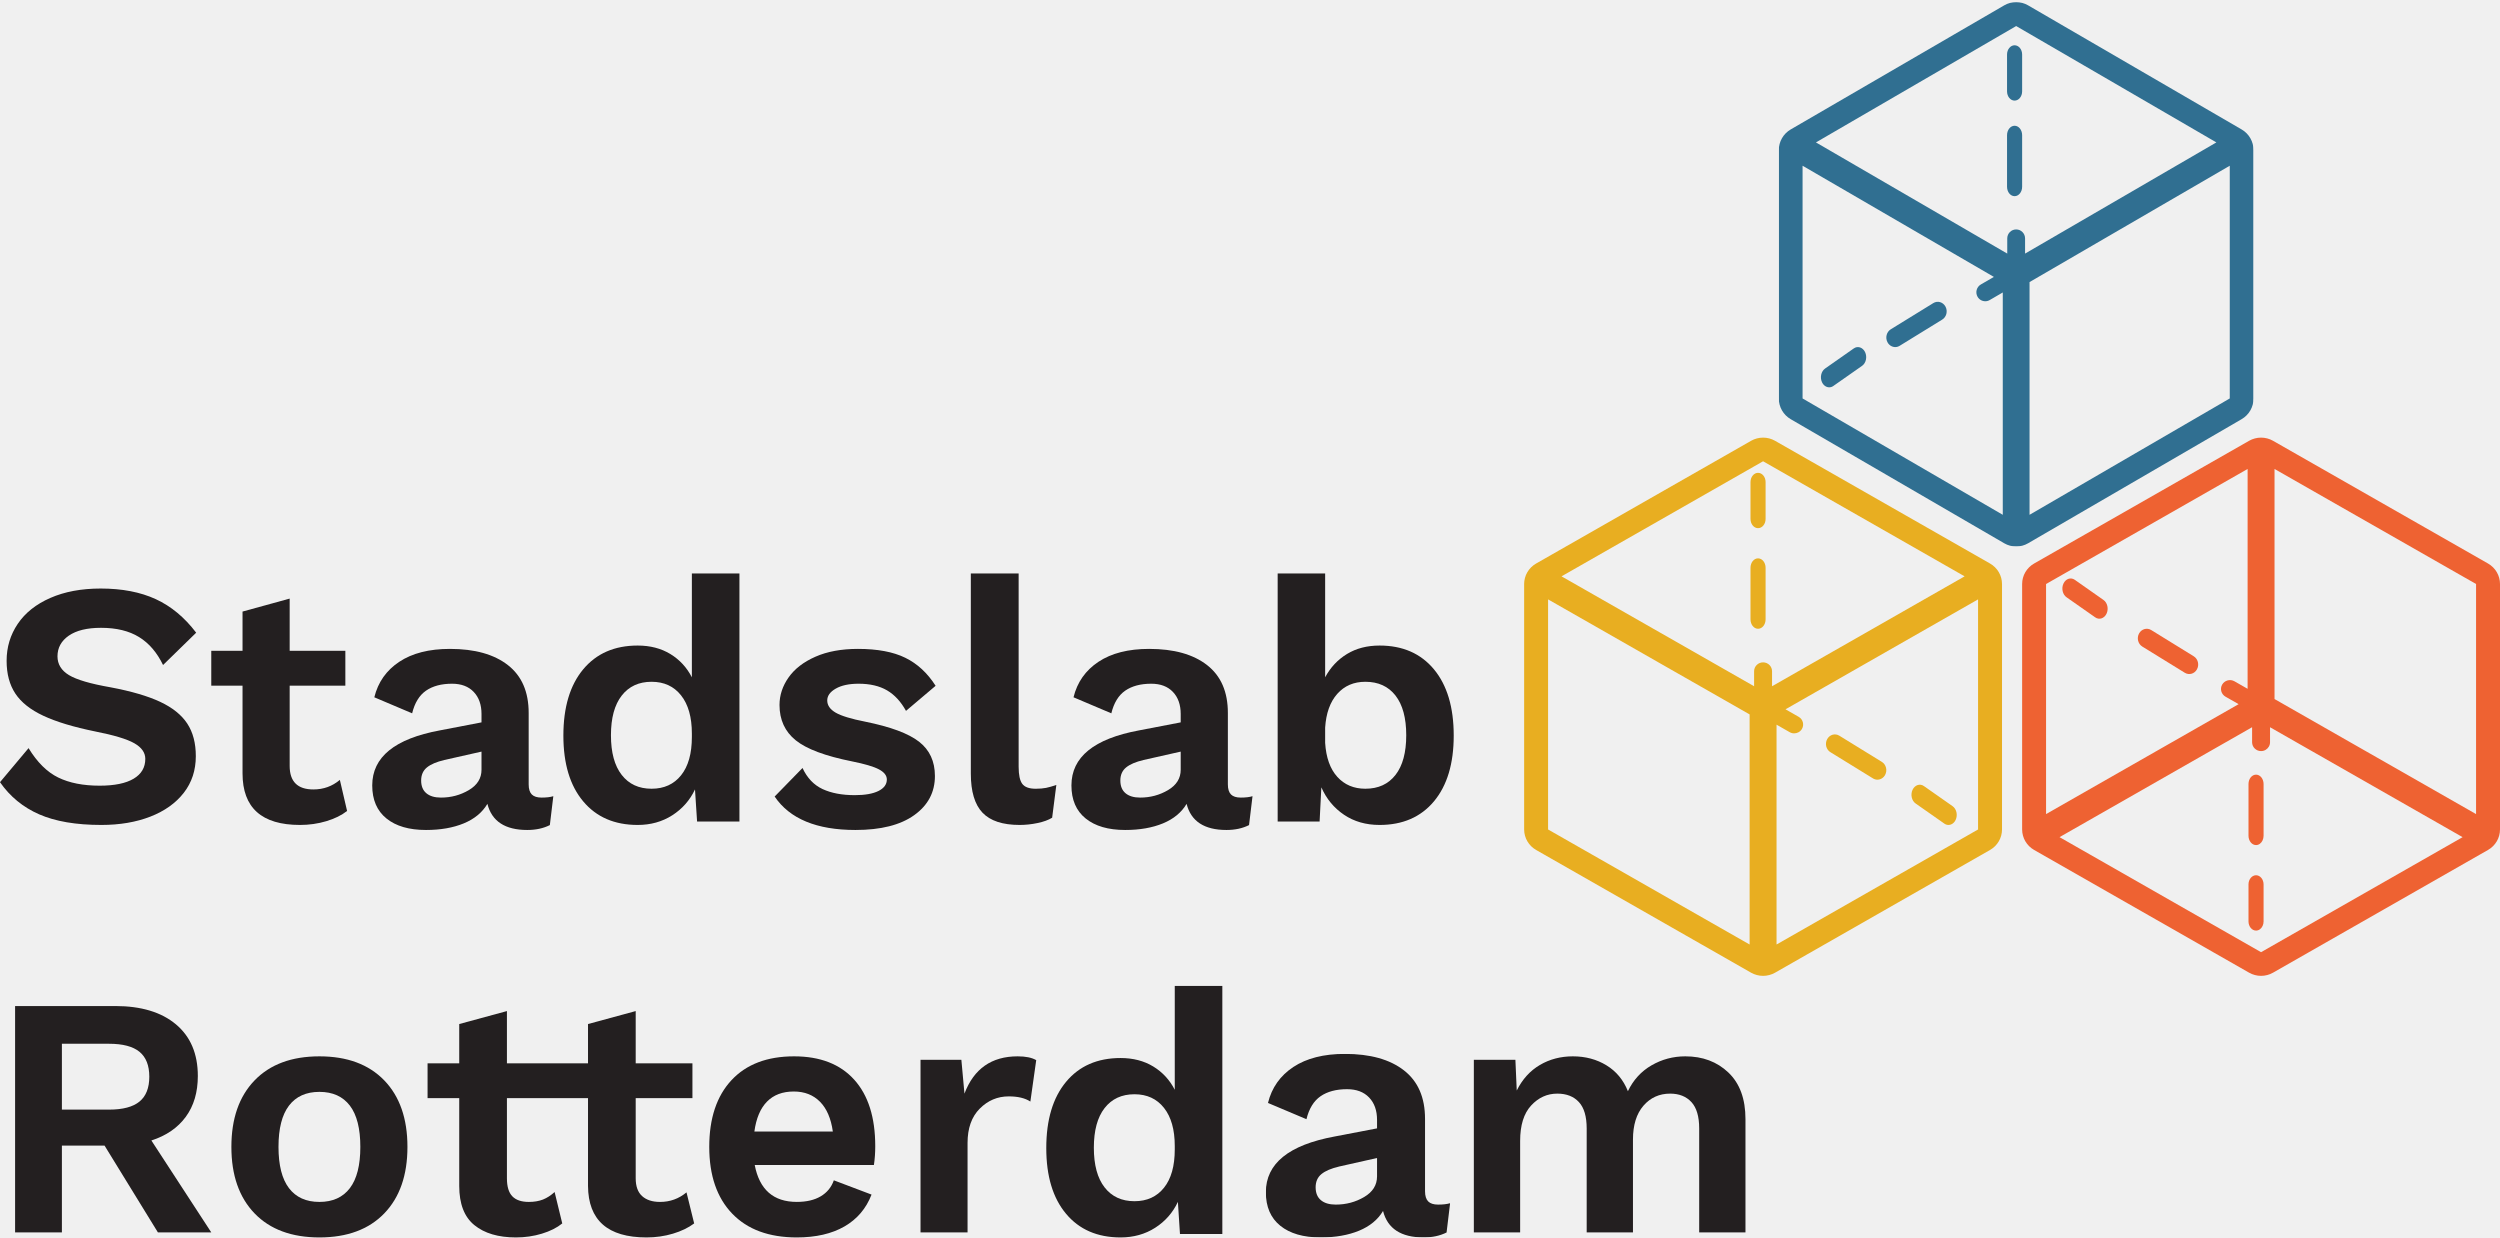
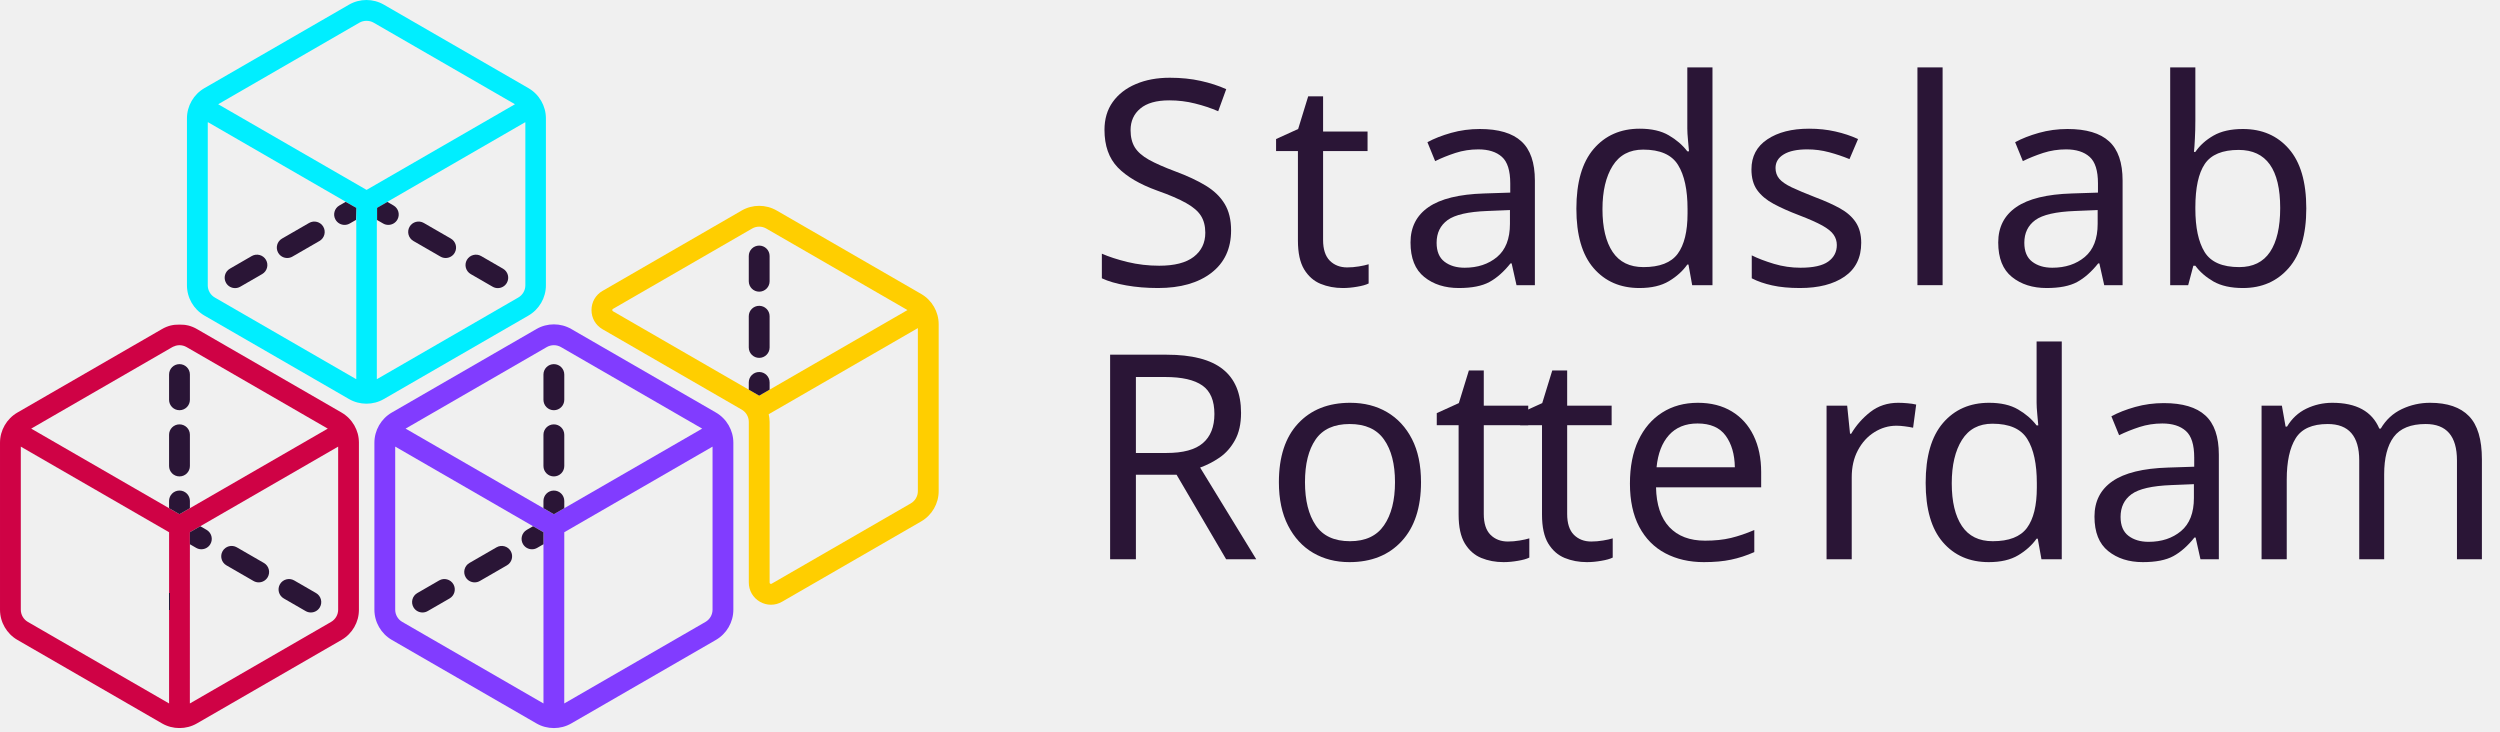
- <svg xmlns="http://www.w3.org/2000/svg" xmlns:xlink="http://www.w3.org/1999/xlink" width="497px" height="246px" viewBox="0 0 497 246" version="1.1">
+ <svg xmlns="http://www.w3.org/2000/svg" xmlns:xlink="http://www.w3.org/1999/xlink" width="506px" height="148px" viewBox="0 0 506 148" version="1.1">
  <defs>
-     <polygon id="path-1" points="0.652 0.515 37.281 0.515 37.281 37 0.652 37" />
-     <polygon id="path-3" points="0.624 0.42 95.001 0.42 95.001 108.646 0.624 108.646" />
+     <polygon id="path-1" points="0.001 0.293 72.653 0.293 72.653 82 0.001 82" />
  </defs>
  <g id="Second_Draft" stroke="none" stroke-width="1" fill="none" fill-rule="evenodd">
-     <g id="Home" transform="translate(-460, -799)">
-       <g id="Group-65" transform="translate(460, 799)">
-         <path d="M30.963,119.108 C34.012,120.516 36.689,122.738 39,125.78 L32.415,132.206 C31.215,129.718 29.624,127.864 27.641,126.646 C25.651,125.421 23.136,124.81 20.087,124.81 C17.317,124.81 15.18,125.331 13.679,126.367 C12.179,127.406 11.428,128.778 11.428,130.479 C11.428,132.045 12.191,133.291 13.715,134.213 C15.24,135.135 17.986,135.938 21.956,136.632 C26.116,137.414 29.414,138.384 31.863,139.534 C34.309,140.687 36.101,142.128 37.232,143.855 C38.364,145.583 38.928,147.736 38.928,150.318 C38.928,153.127 38.133,155.558 36.539,157.607 C34.945,159.658 32.731,161.236 29.891,162.344 C27.049,163.449 23.802,164 20.156,164 C15.123,164 11.002,163.299 7.791,161.892 C4.583,160.487 1.984,158.355 0,155.498 L5.678,148.728 C7.389,151.537 9.352,153.483 11.566,154.567 C13.784,155.651 16.53,156.193 19.811,156.193 C22.767,156.193 25.018,155.729 26.563,154.81 C28.112,153.887 28.886,152.576 28.886,150.869 C28.886,149.623 28.157,148.59 26.701,147.757 C25.249,146.928 22.65,146.146 18.91,145.41 C14.616,144.532 11.185,143.499 8.625,142.298 C6.059,141.1 4.202,139.627 3.046,137.875 C1.891,136.126 1.315,133.958 1.315,131.38 C1.315,128.658 2.053,126.205 3.532,124.016 C5.012,121.827 7.167,120.111 10.009,118.869 C12.848,117.623 16.185,117 20.021,117 C24.267,117 27.914,117.704 30.963,119.108" id="Fill-1" fill="#231F20" />
-         <path d="M69,161.218 C67.904,162.08 66.527,162.756 64.866,163.253 C63.198,163.753 61.457,164 59.636,164 C52.025,164 48.216,160.586 48.216,153.751 L48.216,136.307 L42,136.307 L42,129.384 L48.216,129.384 L48.216,121.579 L57.586,119 L57.586,129.384 L68.656,129.384 L68.656,136.307 L57.586,136.307 L57.586,152.257 C57.586,155.383 59.156,156.942 62.298,156.942 C64.306,156.942 66.059,156.31 67.564,155.042 L69,161.218 Z" id="Fill-3" fill="#231F20" />
-         <path d="M93.206,157.072 C94.885,156.079 95.724,154.733 95.724,153.02 L95.724,149.421 L88.344,151.085 C86.782,151.454 85.623,151.949 84.864,152.573 C84.105,153.197 83.725,154.061 83.725,155.168 C83.725,156.274 84.069,157.12 84.759,157.696 C85.446,158.272 86.414,158.56 87.657,158.56 C89.677,158.56 91.526,158.065 93.206,157.072 M110,158.284 L109.31,164.028 C108.022,164.676 106.528,165 104.828,165 C100.412,165 97.768,163.266 96.896,159.808 C95.883,161.515 94.32,162.807 92.208,163.683 C90.092,164.559 87.586,165 84.687,165 C81.332,165 78.712,164.238 76.829,162.714 C74.944,161.191 74,159.001 74,156.136 C74,150.509 78.482,146.862 87.448,145.2 L95.724,143.608 L95.724,141.946 C95.724,140.101 95.207,138.634 94.171,137.549 C93.14,136.466 91.7,135.923 89.862,135.923 C87.747,135.923 86.023,136.385 84.687,137.306 C83.355,138.232 82.438,139.732 81.933,141.808 L74.415,138.622 C75.15,135.623 76.806,133.268 79.381,131.562 C81.954,129.855 85.309,129 89.447,129 C94.368,129 98.207,130.071 100.965,132.218 C103.726,134.366 105.1,137.537 105.1,141.739 L105.1,155.93 C105.1,156.856 105.309,157.522 105.721,157.939 C106.137,158.353 106.779,158.56 107.655,158.56 C108.62,158.56 109.402,158.47 110,158.284" id="Fill-5" fill="#231F20" />
-         <path d="M135.401,154.125 C136.831,152.339 137.543,149.805 137.543,146.509 L137.543,145.826 C137.543,142.578 136.831,140.055 135.401,138.245 C133.974,136.441 132.018,135.538 129.533,135.538 C127.003,135.538 125.023,136.453 123.599,138.281 C122.169,140.111 121.457,142.738 121.457,146.167 C121.457,149.6 122.169,152.227 123.599,154.057 C125.023,155.888 127.003,156.8 129.533,156.8 C132.018,156.8 133.974,155.908 135.401,154.125 L135.401,154.125 Z M147,114 L147,163.317 L138.578,163.317 L138.165,156.937 C137.151,159.088 135.643,160.803 133.642,162.083 C131.639,163.361 129.35,164 126.772,164 C122.169,164 118.556,162.437 115.933,159.302 C113.31,156.17 112,151.816 112,146.239 C112,140.614 113.31,136.225 115.933,133.069 C118.556,129.916 122.169,128.335 126.772,128.335 C129.258,128.335 131.42,128.897 133.263,130.017 C135.102,131.137 136.529,132.679 137.543,134.647 L137.543,114 L147,114 Z" id="Fill-7" fill="#231F20" />
-         <path d="M154,158.353 L159.54,152.675 C160.461,154.664 161.794,156.058 163.522,156.865 C165.254,157.672 167.391,158.077 169.932,158.077 C171.961,158.077 173.534,157.798 174.641,157.246 C175.748,156.691 176.304,155.93 176.304,154.961 C176.304,154.178 175.784,153.509 174.743,152.954 C173.705,152.402 171.916,151.871 169.377,151.361 C164.065,150.299 160.335,148.905 158.189,147.171 C156.044,145.44 154.966,143.101 154.966,140.146 C154.966,138.208 155.567,136.385 156.77,134.675 C157.97,132.968 159.747,131.595 162.103,130.557 C164.456,129.519 167.274,129 170.554,129 C174.434,129 177.57,129.588 179.974,130.767 C182.375,131.943 184.382,133.799 186,136.337 L180.112,141.322 C179.095,139.477 177.837,138.115 176.337,137.24 C174.836,136.364 172.952,135.923 170.692,135.923 C168.798,135.923 167.286,136.247 166.157,136.892 C165.023,137.54 164.456,138.322 164.456,139.246 C164.456,140.215 165.014,141.025 166.121,141.67 C167.229,142.315 169.191,142.918 172.009,143.47 C177.042,144.486 180.607,145.812 182.708,147.45 C184.812,149.088 185.862,151.361 185.862,154.271 C185.862,157.501 184.487,160.096 181.739,162.057 C178.993,164.022 175.1,165 170.068,165 C162.355,165 157.001,162.786 154,158.353" id="Fill-9" fill="#231F20" />
-         <path d="M202.506,152.411 C202.506,154.057 202.749,155.198 203.236,155.84 C203.72,156.482 204.61,156.803 205.909,156.803 C206.693,156.803 207.376,156.743 207.953,156.63 C208.533,156.515 209.212,156.318 210,156.048 L209.167,162.562 C208.428,163.019 207.454,163.373 206.254,163.623 C205.052,163.875 203.87,164 202.713,164 C199.337,164 196.875,163.192 195.324,161.566 C193.776,159.944 193,157.35 193,153.784 L193,114 L202.506,114 L202.506,152.411 Z" id="Fill-11" fill="#231F20" />
-         <path d="M232.206,157.072 C233.885,156.079 234.724,154.733 234.724,153.02 L234.724,149.421 L227.344,151.085 C225.782,151.454 224.623,151.949 223.864,152.573 C223.105,153.197 222.725,154.061 222.725,155.168 C222.725,156.274 223.069,157.12 223.759,157.696 C224.446,158.272 225.414,158.56 226.657,158.56 C228.677,158.56 230.526,158.065 232.206,157.072 M249,158.284 L248.31,164.028 C247.022,164.676 245.528,165 243.828,165 C239.412,165 236.768,163.266 235.896,159.808 C234.883,161.515 233.32,162.807 231.208,163.683 C229.092,164.559 226.586,165 223.687,165 C220.332,165 217.712,164.238 215.829,162.714 C213.944,161.191 213,159.001 213,156.136 C213,150.509 217.482,146.862 226.448,145.2 L234.724,143.608 L234.724,141.946 C234.724,140.101 234.207,138.634 233.171,137.549 C232.14,136.466 230.7,135.923 228.862,135.923 C226.747,135.923 225.023,136.385 223.687,137.306 C222.355,138.232 221.438,139.732 220.933,141.808 L213.415,138.622 C214.15,135.623 215.806,133.268 218.381,131.562 C220.954,129.855 224.309,129 228.447,129 C233.368,129 237.207,130.071 239.965,132.218 C242.726,134.366 244.1,137.537 244.1,141.739 L244.1,155.93 C244.1,156.856 244.309,157.522 244.721,157.939 C245.137,158.353 245.779,158.56 246.655,158.56 C247.62,158.56 248.402,158.47 249,158.284" id="Fill-13" fill="#231F20" />
-         <path d="M277.427,154.054 C278.851,152.227 279.561,149.597 279.561,146.167 C279.561,142.735 278.851,140.111 277.427,138.278 C276,136.45 274.006,135.538 271.43,135.538 C269.134,135.538 267.275,136.337 265.851,137.936 C264.427,139.538 263.624,141.778 263.439,144.658 L263.439,147.677 C263.624,150.604 264.427,152.857 265.851,154.431 C267.275,156.009 269.134,156.8 271.43,156.8 C274.006,156.8 276,155.885 277.427,154.054 M285.075,133.069 C287.69,136.222 289,140.614 289,146.236 C289,151.814 287.69,156.17 285.075,159.302 C282.457,162.434 278.851,164 274.257,164 C271.546,164 269.191,163.325 267.194,161.976 C265.194,160.63 263.69,158.812 262.684,156.523 L262.337,163.314 L254,163.314 L254,114 L263.439,114 L263.439,134.647 C264.496,132.679 265.94,131.134 267.782,130.014 C269.618,128.894 271.776,128.335 274.257,128.335 C278.851,128.335 282.457,129.913 285.075,133.069" id="Fill-15" fill="#231F20" />
-         <path d="M12.305,220.592 L21.677,220.592 C24.413,220.592 26.435,220.057 27.733,218.988 C29.035,217.921 29.681,216.273 29.681,214.046 C29.681,211.819 29.035,210.173 27.733,209.101 C26.435,208.035 24.413,207.5 21.677,207.5 L12.305,207.5 L12.305,220.592 Z M20.788,227.749 L12.305,227.749 L12.305,245 L3,245 L3,200 L22.908,200 C28.062,200 32.088,201.217 34.984,203.648 C37.88,206.079 39.329,209.5 39.329,213.907 C39.329,217.136 38.532,219.841 36.937,222.021 C35.339,224.204 33.057,225.773 30.093,226.727 L42,245 L31.391,245 L20.788,227.749 Z" id="Fill-17" fill="#231F20" />
-         <path d="M57.45,219.796 C56.058,221.62 55.365,224.359 55.365,228 C55.365,231.647 56.058,234.383 57.45,236.207 C58.843,238.03 60.857,238.942 63.501,238.942 C66.143,238.942 68.16,238.03 69.553,236.207 C70.942,234.383 71.635,231.647 71.635,228 C71.635,224.359 70.942,221.62 69.553,219.796 C68.16,217.976 66.143,217.064 63.501,217.064 C60.857,217.064 58.843,217.976 57.45,219.796 M76.388,214.778 C79.466,217.964 81,222.37 81,228 C81,233.633 79.466,238.039 76.388,241.228 C73.308,244.41 69.013,246 63.501,246 C57.987,246 53.689,244.41 50.615,241.228 C47.537,238.039 46,233.633 46,228 C46,222.37 47.537,217.964 50.615,214.778 C53.689,211.596 57.987,210 63.501,210 C69.013,210 73.308,211.596 76.388,214.778" id="Fill-19" fill="#231F20" />
-         <path d="M138,243.218 C136.846,244.08 135.44,244.756 133.779,245.253 C132.118,245.753 130.365,246 128.521,246 C120.82,246 116.944,242.586 116.896,235.751 L116.896,218.307 L100.777,218.307 L100.777,234.257 C100.777,235.89 101.131,237.075 101.847,237.822 C102.564,238.569 103.658,238.942 105.136,238.942 C106.197,238.942 107.129,238.783 107.939,238.469 C108.742,238.151 109.515,237.651 110.256,236.975 L111.776,243.218 C110.715,244.08 109.366,244.756 107.729,245.253 C106.089,245.753 104.374,246 102.576,246 C99.068,246 96.313,245.188 94.308,243.556 C92.299,241.93 91.295,239.327 91.295,235.751 L91.295,218.307 L85,218.307 L85,211.384 L91.295,211.384 L91.295,203.579 L100.777,201 L100.777,211.384 L116.896,211.384 L116.896,203.579 L126.378,201 L126.378,211.384 L137.655,211.384 L137.655,218.307 L126.378,218.307 L126.378,234.257 C126.378,235.843 126.803,237.022 127.658,237.789 C128.509,238.56 129.696,238.942 131.219,238.942 C133.201,238.942 134.954,238.31 136.477,237.042 L138,243.218 Z" id="Fill-21" fill="#231F20" />
-         <path d="M152.481,219.001 C151.165,220.339 150.327,222.322 149.97,224.953 L165.567,224.953 C165.21,222.37 164.363,220.396 163.023,219.034 C161.683,217.676 159.943,216.992 157.803,216.992 C155.57,216.992 153.795,217.664 152.481,219.001 M173.733,231.599 L150.037,231.599 C150.973,236.495 153.76,238.939 158.403,238.939 C160.323,238.939 161.907,238.57 163.157,237.829 C164.404,237.094 165.277,236.033 165.767,234.647 L173.263,237.484 C172.193,240.256 170.398,242.368 167.878,243.819 C165.352,245.274 162.197,246 158.403,246 C152.87,246 148.587,244.422 145.55,241.258 C142.517,238.096 141,233.678 141,228 C141,222.322 142.473,217.907 145.417,214.742 C148.363,211.581 152.513,210 157.867,210 C163.046,210 167.028,211.548 169.818,214.64 C172.605,217.73 174,222.139 174,227.862 C174,229.155 173.913,230.403 173.733,231.599" id="Fill-23" fill="#231F20" />
-         <path d="M206,210.755 L204.838,218.991 C203.791,218.304 202.36,217.962 200.538,217.962 C198.309,217.962 196.387,218.774 194.772,220.397 C193.155,222.02 192.35,224.298 192.35,227.226 L192.35,245 L183,245 L183,210.687 L191.12,210.687 L191.735,217.412 C193.601,212.471 197.126,210 202.313,210 C203.906,210 205.134,210.253 206,210.755" id="Fill-25" fill="#231F20" />
-         <path d="M231.401,236.125 C232.831,234.339 233.543,231.805 233.543,228.509 L233.543,227.826 C233.543,224.578 232.831,222.055 231.401,220.245 C229.974,218.441 228.018,217.538 225.533,217.538 C223.003,217.538 221.023,218.453 219.599,220.281 C218.169,222.111 217.457,224.738 217.457,228.167 C217.457,231.6 218.169,234.227 219.599,236.057 C221.023,237.888 223.003,238.8 225.533,238.8 C228.018,238.8 229.974,237.908 231.401,236.125 L231.401,236.125 Z M243,196 L243,245.317 L234.578,245.317 L234.165,238.937 C233.151,241.088 231.643,242.803 229.642,244.083 C227.639,245.361 225.35,246 222.772,246 C218.169,246 214.556,244.437 211.933,241.302 C209.31,238.17 208,233.816 208,228.239 C208,222.614 209.31,218.225 211.933,215.069 C214.556,211.916 218.169,210.335 222.772,210.335 C225.258,210.335 227.42,210.897 229.263,212.017 C231.102,213.137 232.529,214.679 233.543,216.647 L233.543,196 L243,196 Z" id="Fill-27" fill="#231F20" />
-         <g id="Group-31" transform="translate(251, 209)">
-           <mask id="mask-2" fill="white">
-             <use xlink:href="#path-1" />
-           </mask>
-           <g id="Clip-30" />
-           <path d="M20.194,28.966 C21.902,27.96 22.756,26.595 22.756,24.859 L22.756,21.211 L15.247,22.899 C13.658,23.273 12.478,23.774 11.706,24.406 C10.934,25.039 10.548,25.914 10.548,27.036 C10.548,28.158 10.897,29.015 11.599,29.599 C12.299,30.182 13.284,30.474 14.548,30.474 C16.603,30.474 18.485,29.973 20.194,28.966 M37.281,30.195 L36.579,36.016 C35.269,36.673 33.749,37.001 32.019,37.001 C27.526,37.001 24.836,35.244 23.948,31.739 C22.917,33.469 21.327,34.779 19.178,35.667 C17.026,36.554 14.475,37.001 11.526,37.001 C8.113,37.001 5.446,36.229 3.531,34.685 C1.613,33.14 0.652,30.921 0.652,28.018 C0.652,22.315 5.212,18.618 14.335,16.934 L22.756,15.32 L22.756,13.636 C22.756,11.766 22.23,10.28 21.175,9.179 C20.127,8.082 18.661,7.531 16.792,7.531 C14.639,7.531 12.885,8 11.526,8.933 C10.171,9.872 9.237,11.392 8.724,13.496 L1.075,10.267 C1.823,7.227 3.507,4.841 6.127,3.111 C8.745,1.382 12.159,0.515 16.369,0.515 C21.376,0.515 25.282,1.6 28.088,3.777 C30.897,5.954 32.296,9.167 32.296,13.426 L32.296,27.808 C32.296,28.748 32.509,29.422 32.928,29.845 C33.351,30.265 34.004,30.474 34.895,30.474 C35.877,30.474 36.673,30.383 37.281,30.195" id="Fill-29" fill="#231F20" mask="url(#mask-2)" />
+     <g id="Home" transform="translate(-464, -872)">
+       <g id="Group-42" transform="translate(464, 871)">
+         <g id="Group-18" transform="translate(0, 0.361)">
+           <path d="M144.219,91.038 L144.219,124.041 L144.219,124.043 C144.219,125.06 143.674,126.002 142.793,126.511 L114.205,143.019 L114.205,143.017 L114.211,108.362 L144.219,91.036 L144.219,91.038 Z M112.102,104.715 L82.093,87.39 L85.864,85.213 L110.678,70.883 C111.121,70.632 111.613,70.506 112.104,70.506 C112.595,70.506 113.086,70.632 113.53,70.883 L142.115,87.391 L142.115,87.391 L142.117,87.392 L112.102,104.715 Z M109.994,143.015 L81.415,126.511 C80.534,126.002 79.989,125.06 79.989,124.043 L79.989,92.864 L79.989,91.03 L109.998,108.362 L109.998,110.793 L109.999,110.793 L109.998,114.226 L109.999,143.014 L109.994,143.011 L109.994,143.015 Z M144.902,84.134 L115.633,67.234 C113.458,65.976 110.75,65.976 108.575,67.234 L79.306,84.134 C77.132,85.392 75.778,87.734 75.778,90.25 L75.778,124.043 C75.778,126.559 77.132,128.901 79.306,130.159 L108.575,147.059 C109.66,147.687 110.882,147.999 112.104,147.999 C113.326,147.999 114.548,147.687 115.633,147.059 L144.902,130.159 C147.076,128.901 148.43,126.559 148.43,124.043 L148.43,90.25 C148.43,87.734 147.076,85.392 144.902,84.134 L144.902,84.134 Z" id="Fill-1" fill="#813CFF" />
+           <path d="M76.269,77.366 L76.269,45.139 L76.322,45.17 L76.322,42.709 L78.403,41.508 L78.38,41.495 L106.281,25.386 L106.281,25.412 L106.331,25.383 L106.331,58.387 C106.331,59.405 105.786,60.345 104.905,60.855 L76.317,77.364 L76.317,77.339 L76.269,77.366 Z M74.167,39.059 L44.157,21.737 L72.74,5.23 C73.184,4.979 73.675,4.853 74.166,4.853 C74.174,4.853 74.181,4.856 74.189,4.856 C74.689,4.852 75.19,4.976 75.638,5.235 L104.228,21.738 L74.214,39.061 L74.188,39.047 L74.167,39.059 Z M72.058,77.363 L43.477,60.858 C42.596,60.349 42.051,59.409 42.051,58.39 L42.051,25.387 L42.101,25.415 L42.101,25.377 L72.11,42.709 L72.111,77.36 L72.058,77.33 L72.058,77.363 Z M106.964,64.507 C109.138,63.249 110.492,60.906 110.492,58.39 L110.492,24.597 C110.492,22.082 109.138,19.74 106.964,18.481 L77.694,1.583 C75.519,0.324 72.812,0.324 70.637,1.583 L41.368,18.481 C39.193,19.74 37.839,22.082 37.839,24.597 L37.839,58.39 C37.839,60.906 39.193,63.249 41.368,64.507 L70.637,81.406 C71.722,82.035 72.944,82.346 74.166,82.346 C75.388,82.346 76.61,82.035 77.694,81.406 L106.964,64.507 Z" id="Fill-3" fill="#00EEFF" />
+           <g id="Group-7" transform="translate(0, 66)">
+             <mask id="mask-2" fill="white">
+               <use xlink:href="#path-1" />
+             </mask>
+             <g id="Clip-6" />
+             <path d="M68.442,58.041 L68.442,58.041 L68.442,58.044 C68.442,59.062 67.897,60.003 67.016,60.512 L38.434,77.018 L38.434,77.014 L38.428,77.018 L38.434,42.362 L68.442,25.036 L68.442,58.041 Z M36.325,38.715 L6.316,21.39 L18.637,14.276 L34.901,4.884 C35.053,4.797 35.218,4.745 35.382,4.688 C35.453,4.663 35.522,4.621 35.596,4.602 C35.605,4.599 35.614,4.6 35.624,4.598 C35.855,4.539 36.09,4.507 36.325,4.507 L36.327,4.507 C36.818,4.507 37.309,4.633 37.752,4.884 L62.822,19.362 L66.34,21.392 L36.325,38.715 Z M34.221,77.014 L34.218,77.012 L34.218,77.017 L5.636,60.512 C4.756,60.003 4.212,59.062 4.212,58.044 L4.212,26.276 L4.212,25.03 L34.221,42.362 L34.221,42.364 L34.222,42.365 L34.221,54.493 L34.221,77.014 Z M69.124,18.135 L39.855,1.236 C37.681,-0.022 34.972,-0.022 32.797,1.236 L3.529,18.135 C1.353,19.394 0.001,21.735 0.001,24.252 L0.001,58.044 C0.001,60.56 1.353,62.902 3.529,64.16 L32.797,81.06 C33.883,81.688 35.105,82 36.327,82 C37.548,82 38.77,81.688 39.855,81.06 L69.124,64.16 C71.299,62.902 72.653,60.56 72.653,58.044 L72.653,24.252 C72.653,21.735 71.299,19.394 69.124,18.135 L69.124,18.135 Z" id="Fill-5" fill="#CF0245" mask="url(#mask-2)" />
+           </g>
+           <path d="M35.382,70.689 C35.453,70.664 35.522,70.621 35.596,70.602 C35.522,70.622 35.453,70.664 35.382,70.689" id="Fill-8" fill="#2A1536" />
+           <path d="M35.624,70.598 C35.854,70.539 36.089,70.507 36.325,70.507 C36.089,70.507 35.854,70.539 35.624,70.598" id="Fill-10" fill="#2A1536" />
+           <polygon id="Fill-12" fill="#2A1536" points="34.221 108.364 34.221 108.362 4.211 91.03 4.212 92.276 4.212 91.04" />
+           <polygon id="Fill-14" fill="#2A1536" points="34.222 143.014 34.221 120.493 34.218 143.012" />
+           <path d="M185.775,100.047 C185.775,101.066 185.231,102.012 184.35,102.522 L156.183,118.779 C156.147,118.804 156.044,118.863 155.906,118.779 C155.769,118.701 155.769,118.588 155.769,118.54 L155.769,86.018 C155.769,85.492 155.696,84.979 155.584,84.477 L185.775,67.047 L185.775,100.047 Z M153.657,80.723 L151.552,79.507 L139.019,72.271 L124.067,63.637 C124.031,63.613 123.93,63.559 123.93,63.398 C123.93,63.235 124.031,63.176 124.067,63.158 L152.234,46.894 C153.115,46.385 154.206,46.385 155.087,46.894 L183.673,63.396 L155.769,79.504 L153.657,80.723 Z M186.452,60.139 L157.195,43.245 C155.014,41.987 152.306,41.987 150.126,43.245 L121.965,59.51 C120.556,60.318 119.719,61.774 119.719,63.398 C119.719,65.021 120.556,66.477 121.965,67.285 L150.126,83.549 C151.006,84.053 151.558,85.005 151.558,86.018 L151.558,118.54 C151.558,120.163 152.397,121.619 153.798,122.428 C154.505,122.835 155.272,123.039 156.044,123.039 C156.817,123.039 157.584,122.835 158.292,122.428 L186.452,106.17 C188.632,104.911 189.987,102.564 189.987,100.047 L189.987,66.261 C189.987,63.745 188.632,61.397 186.452,60.139 L186.452,60.139 Z" id="Fill-16" fill="#FFCE00" />
        </g>
-         <path d="M343.61,213.226 C345.868,215.378 347,218.465 347,222.49 L347,245 L337.799,245 L337.799,224.343 C337.799,221.964 337.284,220.216 336.256,219.095 C335.223,217.974 333.815,217.412 332.025,217.412 C329.872,217.412 328.106,218.215 326.718,219.814 C325.33,221.417 324.634,223.656 324.634,226.54 L324.634,245 L315.433,245 L315.433,224.343 C315.433,221.964 314.921,220.216 313.888,219.095 C312.86,217.974 311.426,217.412 309.593,217.412 C307.576,217.412 305.842,218.2 304.387,219.779 C302.932,221.357 302.204,223.7 302.204,226.813 L302.204,245 L293,245 L293,210.687 L301.261,210.687 L301.529,216.794 C302.649,214.552 304.183,212.86 306.13,211.716 C308.079,210.571 310.262,210 312.68,210 C315.185,210 317.415,210.595 319.364,211.787 C321.311,212.976 322.731,214.689 323.627,216.93 C324.704,214.689 326.269,212.976 328.33,211.787 C330.387,210.595 332.628,210 335.046,210 C338.491,210 341.349,211.073 343.61,213.226" id="Fill-32" fill="#231F20" />
-         <path d="M384.339,60.256 L375.889,65.461 C375.038,65.985 374.748,67.147 375.239,68.05 C375.567,68.659 376.162,69 376.777,69 C377.078,69 377.38,68.915 377.661,68.741 L386.113,63.536 C386.962,63.015 387.252,61.856 386.761,60.95 C386.27,60.044 385.191,59.728 384.339,60.256" id="Fill-34" fill="#306F91" />
-         <path d="M368.53,69.268 L362.825,73.267 C362.037,73.82 361.765,75.044 362.221,76.003 C362.526,76.643 363.08,77 363.651,77 C363.929,77 364.214,76.913 364.469,76.73 L370.177,72.731 C370.965,72.181 371.234,70.957 370.778,70.001 C370.322,69.048 369.312,68.714 368.53,69.268" id="Fill-36" fill="#306F91" />
-         <path d="M400.5,39 C401.327,39 402,38.163 402,37.133 L402,26.87 C402,25.837 401.327,25 400.5,25 C399.673,25 399,25.837 399,26.87 L399,37.133 C399,38.163 399.673,39 400.5,39" id="Fill-38" fill="#306F91" />
-         <path d="M400.5,20 C401.327,20 402,19.178 402,18.164 L402,10.836 C402,9.822 401.327,9 400.5,9 C399.673,9 399,9.822 399,10.836 L399,18.164 C399,19.178 399.673,20 400.5,20" id="Fill-40" fill="#306F91" />
-         <g id="Group-44" transform="translate(353, 0)">
-           <mask id="mask-4" fill="white">
-             <use xlink:href="#path-3" />
-           </mask>
-           <g id="Clip-43" />
-           <path d="M50.473,102.344 L50.473,56.076 L90.276,32.947 L90.276,79.211 L50.473,102.344 Z M5.351,32.947 L43.382,55.05 L40.788,56.555 C39.94,57.052 39.647,58.143 40.138,58.997 C40.466,59.568 41.06,59.889 41.674,59.889 C41.976,59.889 42.283,59.809 42.558,59.648 L45.152,58.14 L45.152,102.344 L5.351,79.211 L5.351,32.947 Z M47.814,5.179 L87.614,28.311 L49.584,50.414 L49.584,47.395 C49.584,46.408 48.792,45.611 47.814,45.611 C46.836,45.611 46.041,46.408 46.041,47.395 L46.041,50.414 L8.01,28.311 L47.814,5.179 Z M92.637,25.735 L50.174,1.056 C49.445,0.634 48.629,0.42 47.814,0.42 C46.995,0.42 46.18,0.634 45.45,1.056 L2.987,25.735 C1.525,26.586 0.624,28.156 0.624,29.857 L0.624,79.211 C0.624,80.913 1.525,82.48 2.987,83.33 L45.45,108.009 C46.18,108.434 46.995,108.646 47.814,108.646 C48.629,108.646 49.445,108.434 50.174,108.009 L92.637,83.33 C94.103,82.48 95.001,80.913 95.001,79.211 L95.001,29.857 C95.001,28.156 94.103,26.586 92.637,25.735 L92.637,25.735 Z" id="Fill-42" fill="#306F91" mask="url(#mask-4)" />
+         <text id="Stadslab" font-family="WorkSans-SemiBold, Work Sans SemiBold" font-size="58" font-weight="500" fill="#2A1536">
+           <tspan x="220.061" y="58.72">S</tspan>
+           <tspan x="257.355" y="58.72" letter-spacing="0.29">t</tspan>
+           <tspan x="282.817" y="58.72" letter-spacing="-0.122">a</tspan>
+           <tspan x="315.871" y="58.72">ds</tspan>
+           <tspan x="383.151" y="58.72" letter-spacing="0.058">l</tspan>
+           <tspan x="401.769" y="58.72">ab</tspan>
+         </text>
+         <g id="Group-41" transform="translate(34, 41.361)" fill="#2A1536">
+           <text id="Rotterdam" font-family="WorkSans-Regular, Work Sans" font-size="58" font-weight="normal" letter-spacing="-0.986">
+             <tspan x="185.061" y="72.837">R</tspan>
+             <tspan x="221.659" y="72.837" letter-spacing="-0.522">o</tspan>
+             <tspan x="255.879" y="72.837" letter-spacing="-3.712">t</tspan>
+             <tspan x="272.757" y="72.837">te</tspan>
+             <tspan x="330.757" y="72.837" letter-spacing="-0.928">r</tspan>
+             <tspan x="352.565" y="72.837">dam</tspan>
+           </text>
+           <path d="M16.953,11.464 L12.526,14.022 C11.52,14.603 11.172,15.891 11.753,16.897 C12.143,17.574 12.849,17.951 13.58,17.951 C13.94,17.951 14.299,17.861 14.629,17.67 L19.062,15.111 C20.068,14.53 20.416,13.242 19.834,12.236 C19.247,11.23 17.959,10.883 16.953,11.464" id="Fill-20" />
+           <path d="M28.562,4.765 L23.081,7.928 C22.074,8.509 21.727,9.797 22.308,10.804 C22.697,11.481 23.404,11.858 24.135,11.858 C24.495,11.858 24.854,11.768 25.184,11.577 L30.665,8.413 C31.671,7.832 32.019,6.544 31.437,5.532 C30.856,4.526 29.568,4.184 28.562,4.765" id="Fill-21" />
+           <path d="M67.809,14.022 L63.382,11.464 C62.375,10.883 61.087,11.23 60.5,12.237 C59.919,13.243 60.267,14.531 61.273,15.112 L65.706,17.67 C66.036,17.862 66.395,17.952 66.754,17.952 C67.479,17.952 68.192,17.575 68.581,16.897 C69.163,15.891 68.815,14.603 67.809,14.022" id="Fill-22" />
+           <path d="M57.255,7.928 L51.773,4.765 C50.767,4.184 49.478,4.526 48.898,5.532 C48.316,6.544 48.664,7.832 49.67,8.413 L55.151,11.576 C55.481,11.768 55.84,11.858 56.2,11.858 C56.925,11.858 57.638,11.481 58.026,10.804 C58.608,9.797 58.261,8.509 57.255,7.928" id="Fill-23" />
+           <path d="M78.102,42.667 C79.264,42.667 80.211,41.727 80.211,40.559 L80.211,35.448 C80.211,34.28 79.264,33.34 78.102,33.34 C76.94,33.34 75.994,34.28 75.994,35.448 L75.994,40.559 C75.994,41.727 76.94,42.667 78.102,42.667" id="Fill-24" />
+           <path d="M78.102,56.067 C79.264,56.067 80.211,55.127 80.211,53.959 L80.211,47.632 C80.211,46.47 79.264,45.53 78.102,45.53 C76.94,45.53 75.994,46.47 75.994,47.632 L75.994,53.959 C75.994,55.127 76.94,56.067 78.102,56.067" id="Fill-25" />
+           <path d="M54.888,77.117 L50.461,79.676 C49.454,80.257 49.107,81.545 49.688,82.551 C50.077,83.227 50.784,83.605 51.515,83.605 C51.874,83.605 52.234,83.515 52.563,83.323 L56.996,80.765 C58.003,80.184 58.35,78.896 57.769,77.89 C57.182,76.884 55.894,76.536 54.888,77.117" id="Fill-26" />
+           <path d="M66.496,70.419 L61.015,73.582 C60.009,74.163 59.661,75.451 60.242,76.457 C60.631,77.134 61.344,77.512 62.069,77.512 C62.429,77.512 62.788,77.422 63.118,77.231 L68.599,74.067 C69.605,73.486 69.953,72.198 69.371,71.186 C68.79,70.18 67.502,69.838 66.496,70.419" id="Fill-27" />
+           <path d="M80.211,62.497 L80.211,61.035 C80.211,59.867 79.264,58.927 78.102,58.927 C76.94,58.927 75.994,59.867 75.994,61.035 L75.994,62.492 L78.103,63.715 L80.211,62.497 Z" id="Fill-28" />
+           <path d="M73.892,66.147 L72.621,66.882 C71.614,67.463 71.267,68.751 71.848,69.757 C72.237,70.434 72.944,70.812 73.675,70.812 C74.034,70.812 74.393,70.722 74.723,70.53 L75.999,69.793 L75.999,67.363 L73.892,66.147 Z" id="Fill-29" />
+           <path d="M44.595,5.158 C45.32,5.158 46.032,4.78 46.422,4.103 C47.003,3.096 46.656,1.809 45.649,1.228 L44.403,0.508 L42.323,1.709 L42.323,4.17 L43.547,4.876 C43.876,5.068 44.236,5.158 44.595,5.158" id="Fill-30" />
+           <path d="M38.11,1.709 L35.955,0.495 L34.686,1.229 C33.679,1.81 33.332,3.097 33.913,4.104 C34.302,4.78 35.009,5.158 35.74,5.158 C36.1,5.158 36.459,5.068 36.788,4.876 L38.058,4.144 L38.11,1.709 Z" id="Fill-31" />
+           <path d="M2.328,42.666 C3.49,42.666 4.436,41.726 4.436,40.558 L4.436,35.447 C4.436,34.279 3.49,33.339 2.328,33.339 C1.165,33.339 0.219,34.279 0.219,35.447 L0.219,40.558 C0.219,41.726 1.165,42.666 2.328,42.666" id="Fill-32" />
+           <path d="M2.328,56.067 C3.49,56.067 4.436,55.127 4.436,53.959 L4.436,47.632 C4.436,46.47 3.49,45.53 2.328,45.53 C1.165,45.53 0.219,46.47 0.219,47.632 L0.219,53.959 C0.219,55.127 1.165,56.067 2.328,56.067" id="Fill-33" />
+           <path d="M29.969,79.675 L25.542,77.117 C24.535,76.536 23.248,76.883 22.66,77.89 C22.079,78.897 22.427,80.184 23.433,80.765 L27.866,83.323 C28.196,83.515 28.555,83.605 28.915,83.605 C29.639,83.605 30.352,83.228 30.742,82.55 C31.323,81.544 30.975,80.256 29.969,79.675" id="Fill-34" />
+           <path d="M19.414,73.582 L13.933,70.419 C12.926,69.838 11.639,70.18 11.058,71.186 C10.476,72.198 10.824,73.486 11.83,74.067 L17.311,77.23 C17.641,77.422 18,77.512 18.36,77.512 C19.084,77.512 19.797,77.134 20.187,76.457 C20.768,75.451 20.42,74.163 19.414,73.582" id="Fill-35" />
+           <path d="M4.435,69.796 L5.707,70.529 C6.037,70.722 6.396,70.812 6.755,70.812 C7.48,70.812 8.193,70.434 8.582,69.757 C9.164,68.751 8.816,67.463 7.81,66.882 L6.54,66.149 L4.434,67.362 L4.435,69.796 Z" id="Fill-36" />
+           <path d="M4.436,62.495 L4.436,61.035 C4.436,59.866 3.49,58.926 2.328,58.926 C1.165,58.926 0.219,59.866 0.219,61.035 L0.219,62.495 L2.324,63.715 L4.436,62.495 Z" id="Fill-37" />
+           <path d="M119.66,18.674 C120.822,18.674 121.769,17.734 121.769,16.565 L121.769,11.455 C121.769,10.287 120.822,9.347 119.66,9.347 C118.498,9.347 117.552,10.287 117.552,11.455 L117.552,16.565 C117.552,17.734 118.498,18.674 119.66,18.674" id="Fill-38" />
+           <path d="M119.66,32.073 C120.822,32.073 121.769,31.133 121.769,29.965 L121.769,23.638 C121.769,22.476 120.822,21.536 119.66,21.536 C118.498,21.536 117.552,22.476 117.552,23.638 L117.552,29.965 C117.552,31.133 118.498,32.073 119.66,32.073" id="Fill-39" />
+           <path d="M121.769,37.042 C121.769,35.874 120.822,34.934 119.66,34.934 C118.498,34.934 117.552,35.874 117.552,37.042 L117.552,38.507 L119.657,39.723 L121.769,38.504 L121.769,37.042 Z" id="Fill-40" />
        </g>
-         <path d="M365.661,146.256 L374.111,151.461 C374.962,151.985 375.252,153.147 374.761,154.05 C374.433,154.659 373.838,155 373.223,155 C372.922,155 372.62,154.915 372.339,154.741 L363.887,149.536 C363.038,149.015 362.748,147.856 363.239,146.95 C363.73,146.044 364.809,145.728 365.661,146.256" id="Fill-45" fill="#E8AE21" />
-         <path d="M382.47,156.268 L388.175,160.267 C388.963,160.82 389.235,162.044 388.779,163.003 C388.474,163.643 387.92,164 387.349,164 C387.071,164 386.786,163.913 386.531,163.73 L380.823,159.731 C380.035,159.181 379.766,157.957 380.222,157.001 C380.678,156.048 381.688,155.714 382.47,156.268" id="Fill-47" fill="#E8AE21" />
-         <path d="M349.5,125 C348.673,125 348,124.163 348,123.133 L348,112.87 C348,111.837 348.673,111 349.5,111 C350.327,111 351,111.837 351,112.87 L351,123.133 C351,124.163 350.327,125 349.5,125" id="Fill-49" fill="#E8AE21" />
-         <path d="M349.5,105 C348.673,105 348,104.178 348,103.164 L348,95.836 C348,94.822 348.673,94 349.5,94 C350.327,94 351,94.822 351,95.836 L351,103.164 C351,104.178 350.327,105 349.5,105" id="Fill-51" fill="#E8AE21" />
-         <path d="M307.758,164.898 L307.758,119.157 L347.823,142.028 L347.823,187.769 L307.758,164.898 Z M393.239,164.898 L353.177,187.769 L353.177,144.065 L355.788,145.556 C356.067,145.718 356.377,145.794 356.677,145.794 C357.295,145.794 357.893,145.48 358.226,144.912 C358.72,144.068 358.426,142.989 357.572,142.501 L354.958,141.01 L393.239,119.157 L393.239,164.898 Z M390.565,114.576 L352.284,136.426 L352.284,133.444 C352.284,132.468 351.484,131.677 350.5,131.677 C349.516,131.677 348.716,132.468 348.716,133.444 L348.716,136.426 L310.432,114.576 L350.5,91.702 L390.565,114.576 Z M303,116.102 L303,164.898 C303,166.58 303.907,168.133 305.379,168.974 L348.118,193.374 C348.855,193.791 349.679,194 350.5,194 C351.321,194 352.142,193.791 352.879,193.374 L395.621,168.974 C397.093,168.133 398,166.58 398,164.898 L398,116.102 C398,114.42 397.093,112.87 395.621,112.029 L352.879,87.629 C352.142,87.209 351.321,87 350.5,87 C349.679,87 348.855,87.209 348.118,87.629 L305.379,112.029 C303.907,112.87 303,114.42 303,116.102 L303,116.102 Z" id="Fill-53" fill="#E8AE21" />
-         <path d="M447.002,155.867 L447,166.136 C447,167.166 447.673,168.003 448.502,168 C449.058,168 449.543,167.627 449.8,167.066 C449.928,166.793 450,166.475 450,166.136 L450,155.87 C450,154.837 449.33,154 448.502,154 C447.675,154.003 447,154.831 447.002,155.867" id="Fill-55" fill="#EE6232" />
-         <path d="M447,175.833 L447,183.167 C447,184.178 447.673,185.003 448.504,185 C449.057,185 449.542,184.633 449.802,184.08 C449.93,183.811 450.002,183.5 450,183.167 L450,175.836 C450,174.822 449.329,174 448.501,174 C447.673,174.003 446.995,174.825 447,175.833" id="Fill-57" fill="#EE6232" />
-         <path d="M436.762,133.052 C437.253,132.149 436.96,130.99 436.111,130.466 L427.664,125.254 C426.815,124.73 425.729,125.043 425.238,125.949 C424.747,126.852 425.04,128.012 425.889,128.536 L434.339,133.747 C435.188,134.268 436.274,133.959 436.762,133.052" id="Fill-59" fill="#EE6232" />
-         <path d="M418.779,122.001 C419.235,121.045 418.963,119.825 418.175,119.272 L412.47,115.268 C411.682,114.715 410.675,115.045 410.222,116.002 C409.766,116.955 410.035,118.182 410.826,118.735 L416.53,122.731 C417.318,123.285 418.326,122.955 418.779,122.001" id="Fill-61" fill="#EE6232" />
-         <path d="M492.242,161.84 L452.177,138.97 L452.177,93.23 L492.242,116.1 L492.242,161.84 Z M409.435,166.424 L447.716,144.571 L447.716,147.556 C447.716,148.529 448.516,149.32 449.503,149.317 C450.163,149.317 450.737,148.964 451.046,148.432 C451.198,148.176 451.287,147.873 451.284,147.556 L451.284,144.574 L489.565,166.427 L449.5,189.294 L409.435,166.424 Z M406.758,116.1 L446.826,93.23 L446.823,136.935 L444.212,135.441 C443.359,134.953 442.264,135.244 441.771,136.088 C441.28,136.929 441.574,138.011 442.428,138.499 L445.039,139.987 L406.758,161.84 L406.758,116.1 Z M447.121,87.628 L404.379,112.028 C403.645,112.445 403.05,113.045 402.636,113.751 C402.226,114.453 402,115.259 402,116.1 L402,164.895 C402,166.577 402.907,168.129 404.379,168.97 L447.121,193.369 C448.593,194.21 450.407,194.21 451.879,193.369 L494.621,168.97 C495.355,168.55 495.95,167.95 496.364,167.247 C496.771,166.544 497,165.736 497,164.895 L497,116.1 C497,114.418 496.093,112.868 494.621,112.028 L451.879,87.628 C450.407,86.791 448.593,86.791 447.121,87.628 L447.121,87.628 Z" id="Fill-63" fill="#EE6232" />
      </g>
    </g>
  </g>
</svg>
